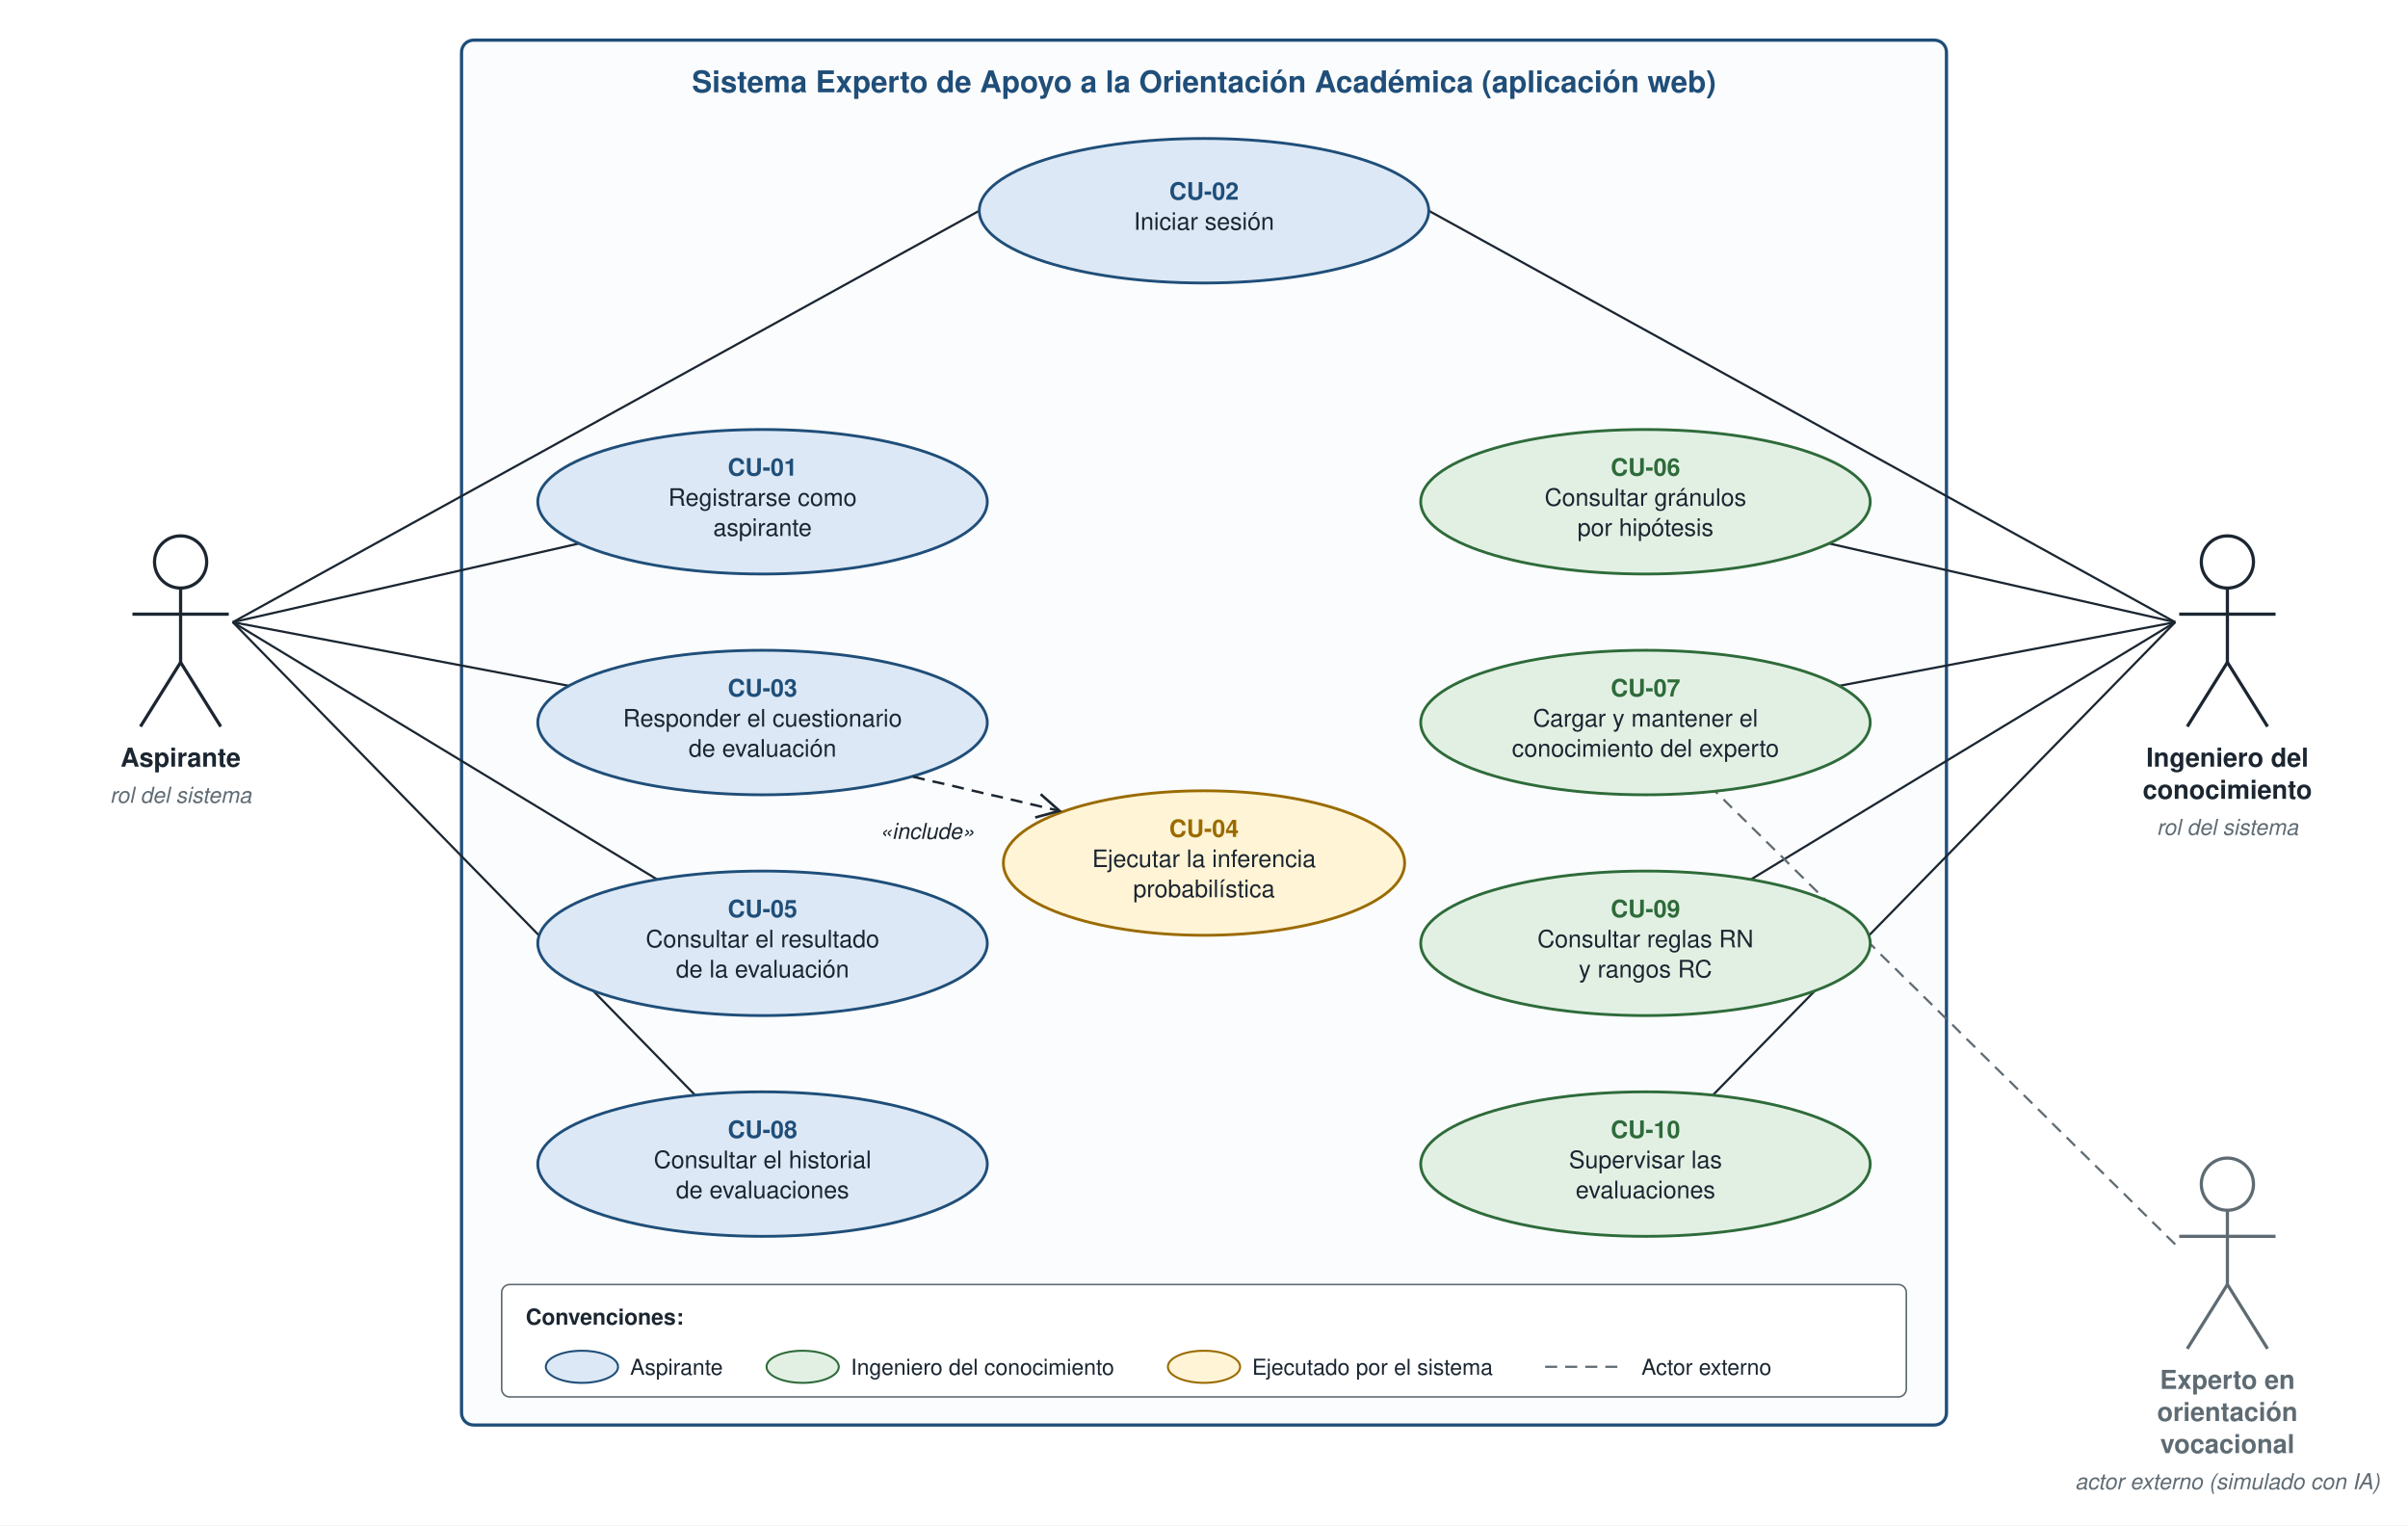
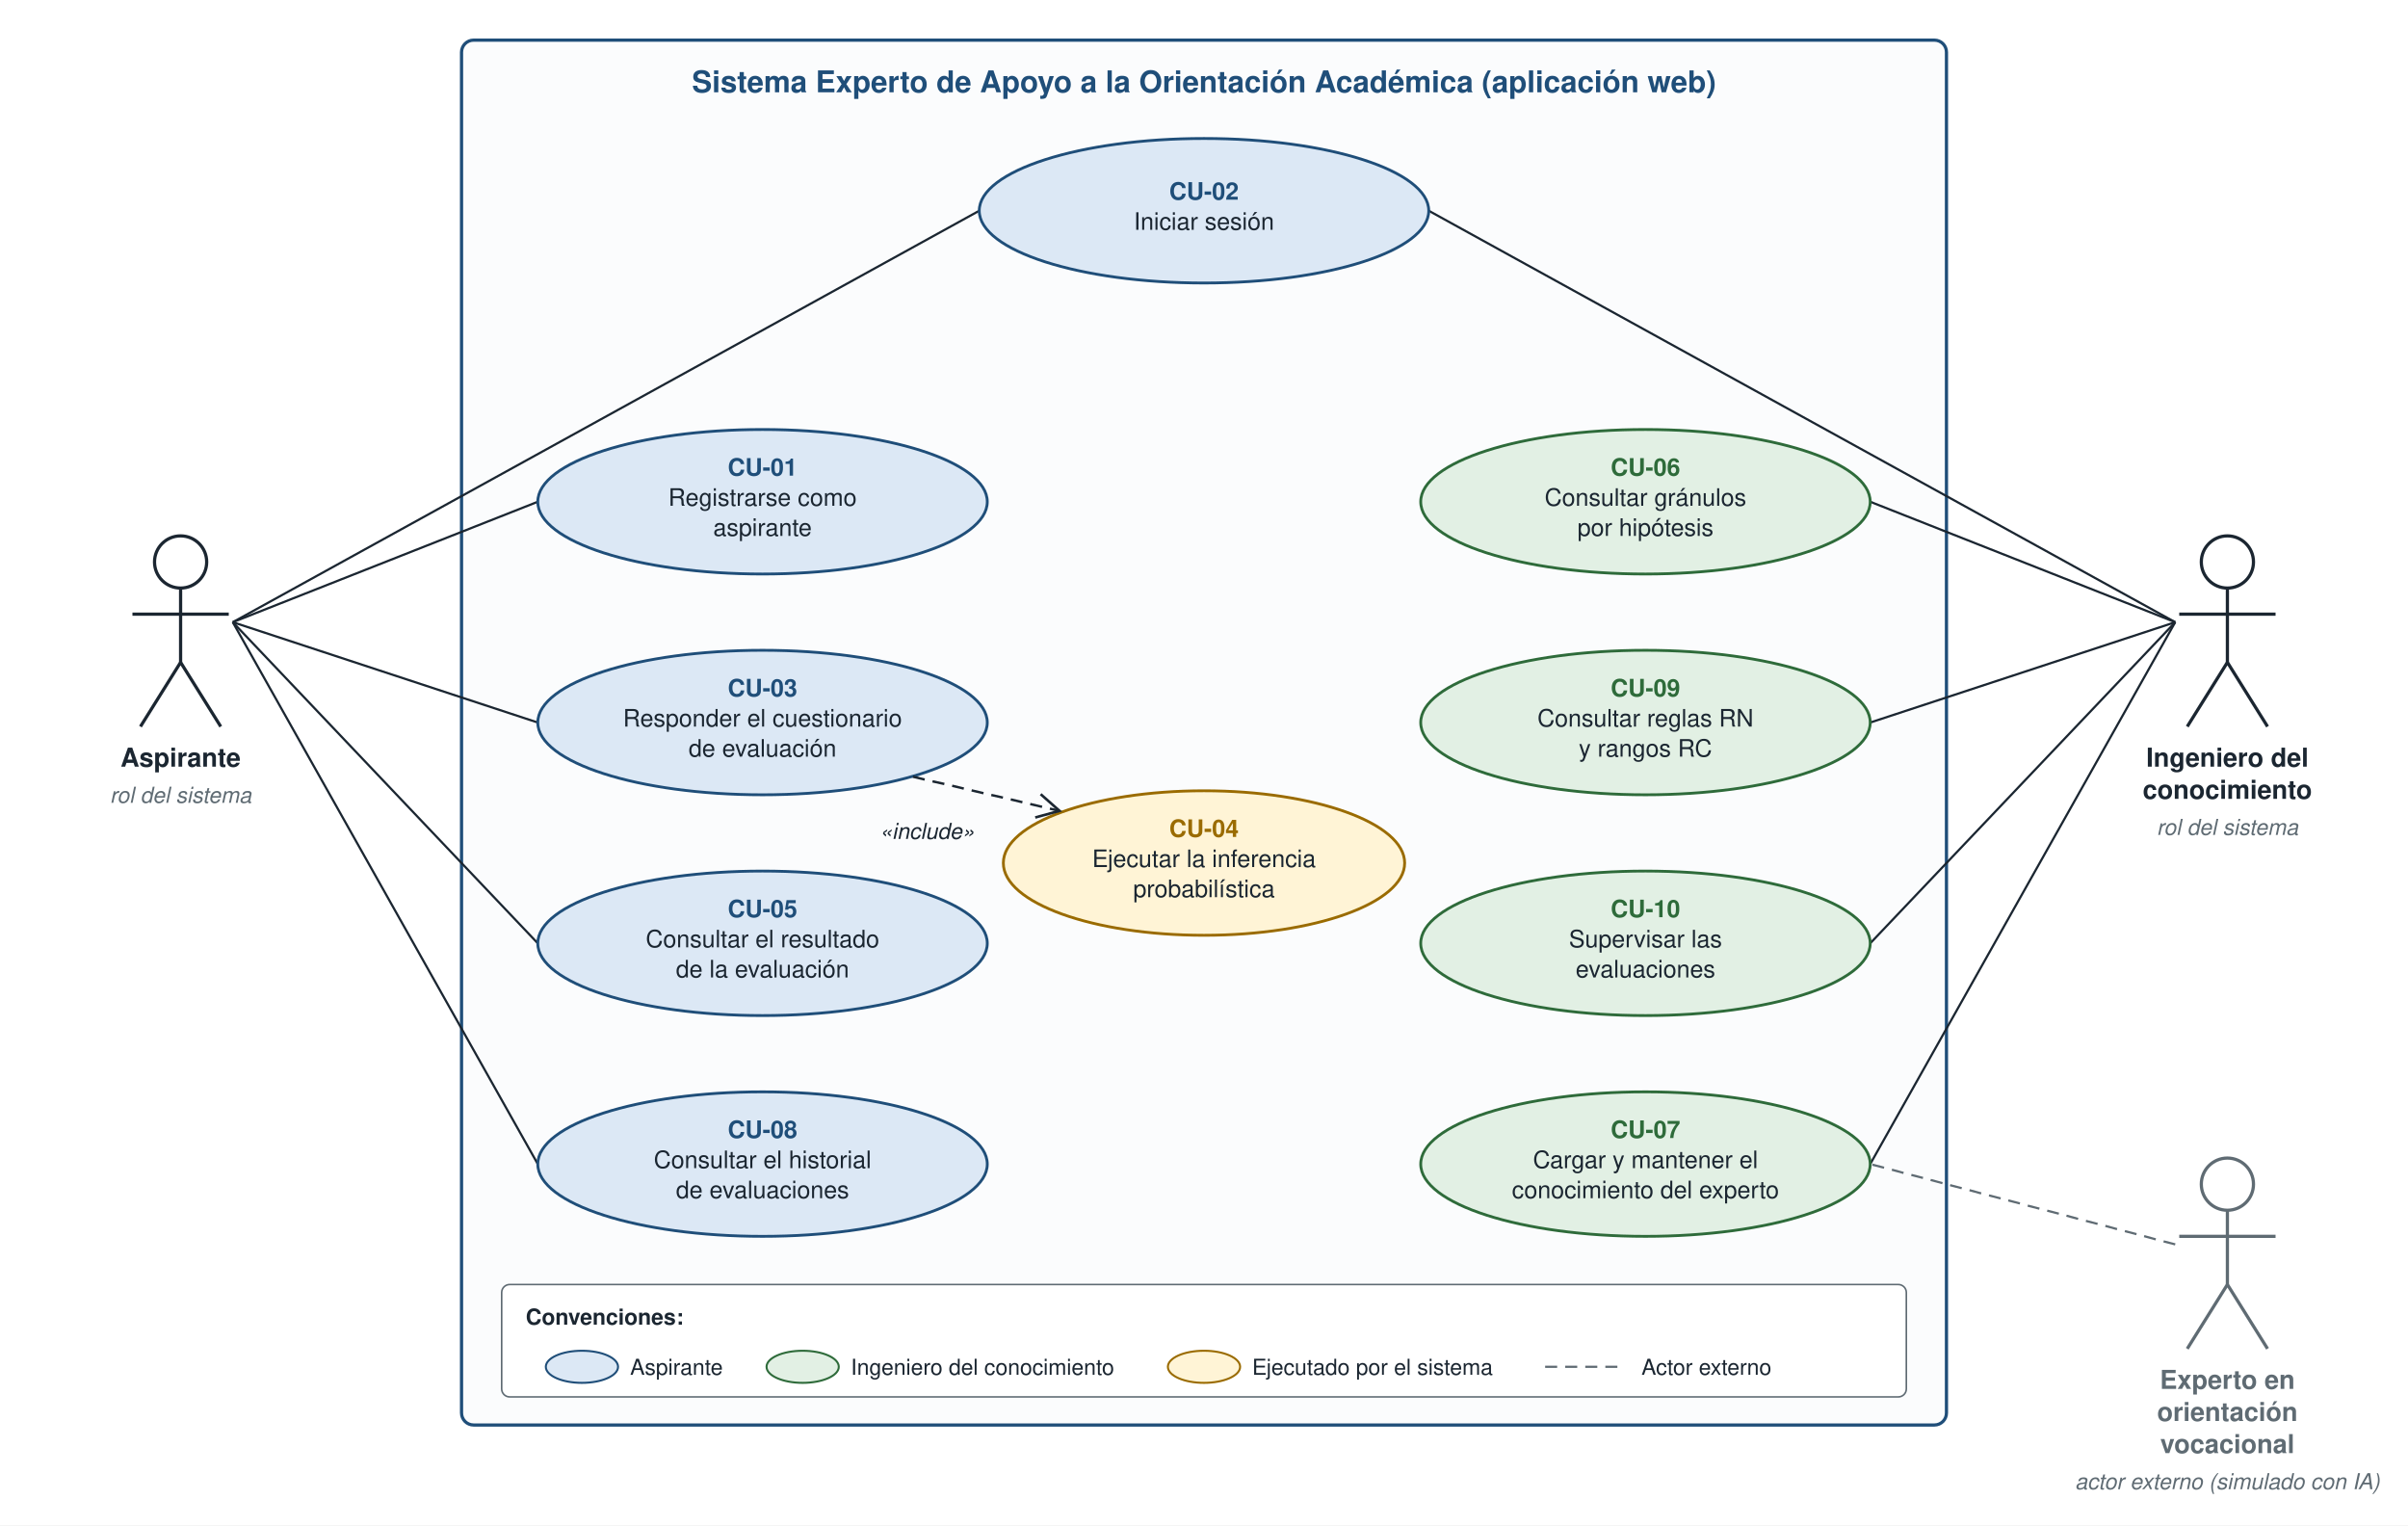
<svg xmlns="http://www.w3.org/2000/svg" width="1200" height="760" viewBox="0 0 1200 760">
  <defs>
    <marker id="flecha" viewBox="0 0 10 10" refX="10" refY="5" markerWidth="9" markerHeight="9" orient="auto-start-reverse">
      <path d="M0,0 L10,5 L0,10 Z" fill="#1B2631" />
    </marker>
    <marker id="abierta" viewBox="0 0 10 10" refX="10" refY="5" markerWidth="10" markerHeight="10" orient="auto-start-reverse">
      <path d="M0,0 L10,5 L0,10" fill="none" stroke="#1B2631" stroke-width="1.3" />
    </marker>
    <marker id="herencia" viewBox="0 0 14 14" refX="14" refY="7" markerWidth="14" markerHeight="14" orient="auto-start-reverse" markerUnits="userSpaceOnUse">
      <path d="M0,0 L14,7 L0,14 Z" fill="#fff" stroke="#1B2631" stroke-width="1.2" />
    </marker>
    <marker id="rombo" viewBox="0 0 20 10" refX="20" refY="5" markerWidth="20" markerHeight="10" orient="auto-start-reverse" markerUnits="userSpaceOnUse">
      <path d="M0,5 L10,0 L20,5 L10,10 Z" fill="#1B2631" />
    </marker>
  </defs>
  <rect width="100%" height="100%" fill="#fff" />
  <rect x="230" y="20" width="740" height="690" rx="6" fill="#FBFCFD" stroke="#1F4E79" stroke-width="1.6" />
  <text x="600.0" y="46" font-family="Helvetica, Arial, sans-serif" font-size="15" font-weight="bold" font-style="normal" text-anchor="middle" fill="#1F4E79">Sistema Experto de Apoyo a la Orientación Académica (aplicación web)</text>
-   <polyline points="116,310 380,250" fill="none" stroke="#1B2631" stroke-width="1.1" />
-   <polyline points="116,310 380,360" fill="none" stroke="#1B2631" stroke-width="1.1" />
-   <polyline points="116,310 380,470" fill="none" stroke="#1B2631" stroke-width="1.1" />
-   <polyline points="116,310 380,580" fill="none" stroke="#1B2631" stroke-width="1.1" />
-   <polyline points="1084,310 820,250" fill="none" stroke="#1B2631" stroke-width="1.1" />
-   <polyline points="1084,310 820,360" fill="none" stroke="#1B2631" stroke-width="1.1" />
-   <polyline points="1084,310 820,470" fill="none" stroke="#1B2631" stroke-width="1.1" />
-   <polyline points="1084,310 820,580" fill="none" stroke="#1B2631" stroke-width="1.1" />
+   <polyline points="116,310 268,250" fill="none" stroke="#1B2631" stroke-width="1.1" />
+   <polyline points="116,310 268,360" fill="none" stroke="#1B2631" stroke-width="1.1" />
+   <polyline points="116,310 268,470" fill="none" stroke="#1B2631" stroke-width="1.1" />
+   <polyline points="116,310 268,580" fill="none" stroke="#1B2631" stroke-width="1.1" />
+   <polyline points="1084,310 932,250" fill="none" stroke="#1B2631" stroke-width="1.1" />
+   <polyline points="1084,310 932,580" fill="none" stroke="#1B2631" stroke-width="1.1" />
+   <polyline points="1084,310 932,360" fill="none" stroke="#1B2631" stroke-width="1.1" />
+   <polyline points="1084,310 932,470" fill="none" stroke="#1B2631" stroke-width="1.1" />
  <polyline points="116,310 488,105" fill="none" stroke="#1B2631" stroke-width="1.1" />
  <polyline points="1084,310 712,105" fill="none" stroke="#1B2631" stroke-width="1.1" />
-   <line x1="1084.0" y1="620.0" x2="1079.7" y2="615.8" stroke="#5F6B73" stroke-width="1.1" />
-   <line x1="1076.9" y1="613.0" x2="1072.6" y2="608.8" stroke="#5F6B73" stroke-width="1.1" />
-   <line x1="1069.8" y1="606.0" x2="1065.5" y2="601.8" stroke="#5F6B73" stroke-width="1.1" />
-   <line x1="1062.6" y1="598.9" x2="1058.4" y2="594.7" stroke="#5F6B73" stroke-width="1.1" />
-   <line x1="1055.5" y1="591.9" x2="1051.2" y2="587.7" stroke="#5F6B73" stroke-width="1.1" />
-   <line x1="1048.4" y1="584.9" x2="1044.1" y2="580.7" stroke="#5F6B73" stroke-width="1.1" />
-   <line x1="1041.3" y1="577.9" x2="1037.0" y2="573.7" stroke="#5F6B73" stroke-width="1.1" />
-   <line x1="1034.1" y1="570.9" x2="1029.9" y2="566.7" stroke="#5F6B73" stroke-width="1.1" />
-   <line x1="1027.0" y1="563.9" x2="1022.7" y2="559.7" stroke="#5F6B73" stroke-width="1.1" />
-   <line x1="1019.9" y1="556.8" x2="1015.6" y2="552.6" stroke="#5F6B73" stroke-width="1.1" />
-   <line x1="1012.8" y1="549.8" x2="1008.5" y2="545.6" stroke="#5F6B73" stroke-width="1.1" />
-   <line x1="1005.6" y1="542.8" x2="1001.4" y2="538.6" stroke="#5F6B73" stroke-width="1.1" />
-   <line x1="998.5" y1="535.8" x2="994.2" y2="531.6" stroke="#5F6B73" stroke-width="1.1" />
-   <line x1="991.4" y1="528.8" x2="987.1" y2="524.6" stroke="#5F6B73" stroke-width="1.1" />
-   <line x1="984.3" y1="521.8" x2="980.0" y2="517.6" stroke="#5F6B73" stroke-width="1.1" />
-   <line x1="977.1" y1="514.7" x2="972.9" y2="510.5" stroke="#5F6B73" stroke-width="1.1" />
-   <line x1="970.0" y1="507.7" x2="965.7" y2="503.5" stroke="#5F6B73" stroke-width="1.1" />
-   <line x1="962.9" y1="500.7" x2="958.6" y2="496.5" stroke="#5F6B73" stroke-width="1.1" />
-   <line x1="955.8" y1="493.7" x2="951.5" y2="489.5" stroke="#5F6B73" stroke-width="1.1" />
-   <line x1="948.6" y1="486.7" x2="944.4" y2="482.5" stroke="#5F6B73" stroke-width="1.1" />
-   <line x1="941.5" y1="479.7" x2="937.2" y2="475.5" stroke="#5F6B73" stroke-width="1.1" />
-   <line x1="934.4" y1="472.6" x2="930.1" y2="468.4" stroke="#5F6B73" stroke-width="1.1" />
-   <line x1="927.3" y1="465.6" x2="923.0" y2="461.4" stroke="#5F6B73" stroke-width="1.1" />
-   <line x1="920.1" y1="458.6" x2="915.9" y2="454.4" stroke="#5F6B73" stroke-width="1.1" />
-   <line x1="913.0" y1="451.6" x2="908.7" y2="447.4" stroke="#5F6B73" stroke-width="1.1" />
-   <line x1="905.9" y1="444.6" x2="901.6" y2="440.4" stroke="#5F6B73" stroke-width="1.1" />
-   <line x1="898.8" y1="437.6" x2="894.5" y2="433.4" stroke="#5F6B73" stroke-width="1.1" />
-   <line x1="891.6" y1="430.5" x2="887.4" y2="426.3" stroke="#5F6B73" stroke-width="1.1" />
-   <line x1="884.5" y1="423.5" x2="880.2" y2="419.3" stroke="#5F6B73" stroke-width="1.1" />
-   <line x1="877.4" y1="416.5" x2="873.1" y2="412.3" stroke="#5F6B73" stroke-width="1.1" />
-   <line x1="870.3" y1="409.5" x2="866.0" y2="405.3" stroke="#5F6B73" stroke-width="1.1" />
-   <line x1="863.1" y1="402.5" x2="858.9" y2="398.3" stroke="#5F6B73" stroke-width="1.1" />
-   <line x1="856.0" y1="395.5" x2="851.7" y2="391.2" stroke="#5F6B73" stroke-width="1.1" />
-   <line x1="848.9" y1="388.4" x2="844.6" y2="384.2" stroke="#5F6B73" stroke-width="1.1" />
-   <line x1="841.8" y1="381.4" x2="837.5" y2="377.2" stroke="#5F6B73" stroke-width="1.1" />
-   <line x1="834.6" y1="374.4" x2="830.4" y2="370.2" stroke="#5F6B73" stroke-width="1.1" />
-   <line x1="827.5" y1="367.4" x2="823.2" y2="363.2" stroke="#5F6B73" stroke-width="1.1" />
-   <line x1="820.4" y1="360.4" x2="820.0" y2="360.0" stroke="#5F6B73" stroke-width="1.1" />
+   <line x1="1084.0" y1="620.0" x2="1078.2" y2="618.5" stroke="#5F6B73" stroke-width="1.1" />
+   <line x1="1074.3" y1="617.5" x2="1068.5" y2="615.9" stroke="#5F6B73" stroke-width="1.1" />
+   <line x1="1064.7" y1="614.9" x2="1058.9" y2="613.4" stroke="#5F6B73" stroke-width="1.1" />
+   <line x1="1055.0" y1="612.4" x2="1049.2" y2="610.8" stroke="#5F6B73" stroke-width="1.1" />
+   <line x1="1045.3" y1="609.8" x2="1039.5" y2="608.3" stroke="#5F6B73" stroke-width="1.1" />
+   <line x1="1035.6" y1="607.3" x2="1029.8" y2="605.7" stroke="#5F6B73" stroke-width="1.1" />
+   <line x1="1026.0" y1="604.7" x2="1020.2" y2="603.2" stroke="#5F6B73" stroke-width="1.1" />
+   <line x1="1016.3" y1="602.2" x2="1010.5" y2="600.7" stroke="#5F6B73" stroke-width="1.1" />
+   <line x1="1006.6" y1="599.6" x2="1000.8" y2="598.1" stroke="#5F6B73" stroke-width="1.1" />
+   <line x1="997.0" y1="597.1" x2="991.2" y2="595.6" stroke="#5F6B73" stroke-width="1.1" />
+   <line x1="987.3" y1="594.6" x2="981.5" y2="593.0" stroke="#5F6B73" stroke-width="1.1" />
+   <line x1="977.6" y1="592.0" x2="971.8" y2="590.5" stroke="#5F6B73" stroke-width="1.1" />
+   <line x1="968.0" y1="589.5" x2="962.1" y2="587.9" stroke="#5F6B73" stroke-width="1.1" />
+   <line x1="958.3" y1="586.9" x2="952.5" y2="585.4" stroke="#5F6B73" stroke-width="1.1" />
+   <line x1="948.6" y1="584.4" x2="942.8" y2="582.8" stroke="#5F6B73" stroke-width="1.1" />
+   <line x1="938.9" y1="581.8" x2="933.1" y2="580.3" stroke="#5F6B73" stroke-width="1.1" />
  <ellipse cx="600" cy="105" rx="112" ry="36" fill="#DCE8F5" stroke="#1F4E79" stroke-width="1.4" />
  <text x="600.0" y="99.5" font-family="Helvetica, Arial, sans-serif" font-size="12" font-weight="bold" font-style="normal" text-anchor="middle" fill="#1F4E79">CU-02</text>
  <text x="600.0" y="114.5" font-family="Helvetica, Arial, sans-serif" font-size="12" font-weight="normal" font-style="normal" text-anchor="middle" fill="#1B2631">Iniciar sesión</text>
  <ellipse cx="380" cy="250" rx="112" ry="36" fill="#DCE8F5" stroke="#1F4E79" stroke-width="1.4" />
  <text x="380.0" y="237.0" font-family="Helvetica, Arial, sans-serif" font-size="12" font-weight="bold" font-style="normal" text-anchor="middle" fill="#1F4E79">CU-01</text>
  <text x="380.0" y="252.0" font-family="Helvetica, Arial, sans-serif" font-size="12" font-weight="normal" font-style="normal" text-anchor="middle" fill="#1B2631">Registrarse como</text>
  <text x="380.0" y="267.0" font-family="Helvetica, Arial, sans-serif" font-size="12" font-weight="normal" font-style="normal" text-anchor="middle" fill="#1B2631">aspirante</text>
  <ellipse cx="380" cy="360" rx="112" ry="36" fill="#DCE8F5" stroke="#1F4E79" stroke-width="1.4" />
  <text x="380.0" y="347.0" font-family="Helvetica, Arial, sans-serif" font-size="12" font-weight="bold" font-style="normal" text-anchor="middle" fill="#1F4E79">CU-03</text>
  <text x="380.0" y="362.0" font-family="Helvetica, Arial, sans-serif" font-size="12" font-weight="normal" font-style="normal" text-anchor="middle" fill="#1B2631">Responder el cuestionario</text>
  <text x="380.0" y="377.0" font-family="Helvetica, Arial, sans-serif" font-size="12" font-weight="normal" font-style="normal" text-anchor="middle" fill="#1B2631">de evaluación</text>
  <ellipse cx="380" cy="470" rx="112" ry="36" fill="#DCE8F5" stroke="#1F4E79" stroke-width="1.4" />
  <text x="380.0" y="457.0" font-family="Helvetica, Arial, sans-serif" font-size="12" font-weight="bold" font-style="normal" text-anchor="middle" fill="#1F4E79">CU-05</text>
  <text x="380.0" y="472.0" font-family="Helvetica, Arial, sans-serif" font-size="12" font-weight="normal" font-style="normal" text-anchor="middle" fill="#1B2631">Consultar el resultado</text>
  <text x="380.0" y="487.0" font-family="Helvetica, Arial, sans-serif" font-size="12" font-weight="normal" font-style="normal" text-anchor="middle" fill="#1B2631">de la evaluación</text>
  <ellipse cx="380" cy="580" rx="112" ry="36" fill="#DCE8F5" stroke="#1F4E79" stroke-width="1.4" />
  <text x="380.0" y="567.0" font-family="Helvetica, Arial, sans-serif" font-size="12" font-weight="bold" font-style="normal" text-anchor="middle" fill="#1F4E79">CU-08</text>
  <text x="380.0" y="582.0" font-family="Helvetica, Arial, sans-serif" font-size="12" font-weight="normal" font-style="normal" text-anchor="middle" fill="#1B2631">Consultar el historial</text>
  <text x="380.0" y="597.0" font-family="Helvetica, Arial, sans-serif" font-size="12" font-weight="normal" font-style="normal" text-anchor="middle" fill="#1B2631">de evaluaciones</text>
  <ellipse cx="600" cy="430" rx="100" ry="36" fill="#FFF4D6" stroke="#9A6B00" stroke-width="1.4" />
  <text x="600.0" y="417.0" font-family="Helvetica, Arial, sans-serif" font-size="12" font-weight="bold" font-style="normal" text-anchor="middle" fill="#9A6B00">CU-04</text>
  <text x="600.0" y="432.0" font-family="Helvetica, Arial, sans-serif" font-size="12" font-weight="normal" font-style="normal" text-anchor="middle" fill="#1B2631">Ejecutar la inferencia</text>
  <text x="600.0" y="447.0" font-family="Helvetica, Arial, sans-serif" font-size="12" font-weight="normal" font-style="normal" text-anchor="middle" fill="#1B2631">probabilística</text>
  <ellipse cx="820" cy="250" rx="112" ry="36" fill="#E2F0E4" stroke="#2E6B3A" stroke-width="1.4" />
  <text x="820.0" y="237.0" font-family="Helvetica, Arial, sans-serif" font-size="12" font-weight="bold" font-style="normal" text-anchor="middle" fill="#2E6B3A">CU-06</text>
  <text x="820.0" y="252.0" font-family="Helvetica, Arial, sans-serif" font-size="12" font-weight="normal" font-style="normal" text-anchor="middle" fill="#1B2631">Consultar gránulos</text>
  <text x="820.0" y="267.0" font-family="Helvetica, Arial, sans-serif" font-size="12" font-weight="normal" font-style="normal" text-anchor="middle" fill="#1B2631">por hipótesis</text>
+   <ellipse cx="820" cy="580" rx="112" ry="36" fill="#E2F0E4" stroke="#2E6B3A" stroke-width="1.4" />
+   <text x="820.0" y="567.0" font-family="Helvetica, Arial, sans-serif" font-size="12" font-weight="bold" font-style="normal" text-anchor="middle" fill="#2E6B3A">CU-07</text>
+   <text x="820.0" y="582.0" font-family="Helvetica, Arial, sans-serif" font-size="12" font-weight="normal" font-style="normal" text-anchor="middle" fill="#1B2631">Cargar y mantener el</text>
+   <text x="820.0" y="597.0" font-family="Helvetica, Arial, sans-serif" font-size="12" font-weight="normal" font-style="normal" text-anchor="middle" fill="#1B2631">conocimiento del experto</text>
  <ellipse cx="820" cy="360" rx="112" ry="36" fill="#E2F0E4" stroke="#2E6B3A" stroke-width="1.4" />
-   <text x="820.0" y="347.0" font-family="Helvetica, Arial, sans-serif" font-size="12" font-weight="bold" font-style="normal" text-anchor="middle" fill="#2E6B3A">CU-07</text>
-   <text x="820.0" y="362.0" font-family="Helvetica, Arial, sans-serif" font-size="12" font-weight="normal" font-style="normal" text-anchor="middle" fill="#1B2631">Cargar y mantener el</text>
-   <text x="820.0" y="377.0" font-family="Helvetica, Arial, sans-serif" font-size="12" font-weight="normal" font-style="normal" text-anchor="middle" fill="#1B2631">conocimiento del experto</text>
+   <text x="820.0" y="347.0" font-family="Helvetica, Arial, sans-serif" font-size="12" font-weight="bold" font-style="normal" text-anchor="middle" fill="#2E6B3A">CU-09</text>
+   <text x="820.0" y="362.0" font-family="Helvetica, Arial, sans-serif" font-size="12" font-weight="normal" font-style="normal" text-anchor="middle" fill="#1B2631">Consultar reglas RN</text>
+   <text x="820.0" y="377.0" font-family="Helvetica, Arial, sans-serif" font-size="12" font-weight="normal" font-style="normal" text-anchor="middle" fill="#1B2631">y rangos RC</text>
  <ellipse cx="820" cy="470" rx="112" ry="36" fill="#E2F0E4" stroke="#2E6B3A" stroke-width="1.4" />
-   <text x="820.0" y="457.0" font-family="Helvetica, Arial, sans-serif" font-size="12" font-weight="bold" font-style="normal" text-anchor="middle" fill="#2E6B3A">CU-09</text>
-   <text x="820.0" y="472.0" font-family="Helvetica, Arial, sans-serif" font-size="12" font-weight="normal" font-style="normal" text-anchor="middle" fill="#1B2631">Consultar reglas RN</text>
-   <text x="820.0" y="487.0" font-family="Helvetica, Arial, sans-serif" font-size="12" font-weight="normal" font-style="normal" text-anchor="middle" fill="#1B2631">y rangos RC</text>
-   <ellipse cx="820" cy="580" rx="112" ry="36" fill="#E2F0E4" stroke="#2E6B3A" stroke-width="1.4" />
-   <text x="820.0" y="567.0" font-family="Helvetica, Arial, sans-serif" font-size="12" font-weight="bold" font-style="normal" text-anchor="middle" fill="#2E6B3A">CU-10</text>
-   <text x="820.0" y="582.0" font-family="Helvetica, Arial, sans-serif" font-size="12" font-weight="normal" font-style="normal" text-anchor="middle" fill="#1B2631">Supervisar las</text>
-   <text x="820.0" y="597.0" font-family="Helvetica, Arial, sans-serif" font-size="12" font-weight="normal" font-style="normal" text-anchor="middle" fill="#1B2631">evaluaciones</text>
+   <text x="820.0" y="457.0" font-family="Helvetica, Arial, sans-serif" font-size="12" font-weight="bold" font-style="normal" text-anchor="middle" fill="#2E6B3A">CU-10</text>
+   <text x="820.0" y="472.0" font-family="Helvetica, Arial, sans-serif" font-size="12" font-weight="normal" font-style="normal" text-anchor="middle" fill="#1B2631">Supervisar las</text>
+   <text x="820.0" y="487.0" font-family="Helvetica, Arial, sans-serif" font-size="12" font-weight="normal" font-style="normal" text-anchor="middle" fill="#1B2631">evaluaciones</text>
  <line x1="455.0" y1="387.0" x2="460.8" y2="388.4" stroke="#1B2631" stroke-width="1.2" />
  <line x1="464.7" y1="389.3" x2="470.6" y2="390.6" stroke="#1B2631" stroke-width="1.2" />
  <line x1="474.5" y1="391.5" x2="480.3" y2="392.9" stroke="#1B2631" stroke-width="1.2" />
  <line x1="484.2" y1="393.8" x2="490.1" y2="395.2" stroke="#1B2631" stroke-width="1.2" />
  <line x1="494.0" y1="396.1" x2="499.8" y2="397.4" stroke="#1B2631" stroke-width="1.2" />
  <line x1="503.7" y1="398.3" x2="509.5" y2="399.7" stroke="#1B2631" stroke-width="1.2" />
  <line x1="513.4" y1="400.6" x2="519.3" y2="402.0" stroke="#1B2631" stroke-width="1.2" />
  <line x1="523.2" y1="402.9" x2="528.0" y2="404.0" stroke="#1B2631" stroke-width="1.2" />
  <polyline points="515.9,407.3 528.0,404.0 518.6,395.7" fill="none" stroke="#1B2631" stroke-width="1.3" />
  <text x="462.0" y="418" font-family="Helvetica, Arial, sans-serif" font-size="11" font-weight="normal" font-style="italic" text-anchor="middle" fill="#1B2631">«include»</text>
  <circle cx="90" cy="280" r="13" fill="#fff" stroke="#1B2631" stroke-width="1.6" />
  <polyline points="90,293 90,330" fill="none" stroke="#1B2631" stroke-width="1.6" />
  <polyline points="66,306 114,306" fill="none" stroke="#1B2631" stroke-width="1.6" />
  <polyline points="70,362 90,330 110,362" fill="none" stroke="#1B2631" stroke-width="1.6" />
  <text x="90.0" y="382" font-family="Helvetica, Arial, sans-serif" font-size="13" font-weight="bold" font-style="normal" text-anchor="middle" fill="#1B2631">Aspirante</text>
  <text x="90.0" y="400" font-family="Helvetica, Arial, sans-serif" font-size="11" font-weight="normal" font-style="italic" text-anchor="middle" fill="#5F6B73">rol del sistema</text>
  <circle cx="1110" cy="280" r="13" fill="#fff" stroke="#1B2631" stroke-width="1.6" />
  <polyline points="1110,293 1110,330" fill="none" stroke="#1B2631" stroke-width="1.6" />
  <polyline points="1086,306 1134,306" fill="none" stroke="#1B2631" stroke-width="1.6" />
  <polyline points="1090,362 1110,330 1130,362" fill="none" stroke="#1B2631" stroke-width="1.6" />
  <text x="1110.0" y="382" font-family="Helvetica, Arial, sans-serif" font-size="13" font-weight="bold" font-style="normal" text-anchor="middle" fill="#1B2631">Ingeniero del</text>
  <text x="1110.0" y="398" font-family="Helvetica, Arial, sans-serif" font-size="13" font-weight="bold" font-style="normal" text-anchor="middle" fill="#1B2631">conocimiento</text>
  <text x="1110.0" y="416" font-family="Helvetica, Arial, sans-serif" font-size="11" font-weight="normal" font-style="italic" text-anchor="middle" fill="#5F6B73">rol del sistema</text>
  <circle cx="1110" cy="590" r="13" fill="#fff" stroke="#5F6B73" stroke-width="1.6" />
  <polyline points="1110,603 1110,640" fill="none" stroke="#5F6B73" stroke-width="1.6" />
  <polyline points="1086,616 1134,616" fill="none" stroke="#5F6B73" stroke-width="1.6" />
  <polyline points="1090,672 1110,640 1130,672" fill="none" stroke="#5F6B73" stroke-width="1.6" />
  <text x="1110.0" y="692" font-family="Helvetica, Arial, sans-serif" font-size="13" font-weight="bold" font-style="normal" text-anchor="middle" fill="#5F6B73">Experto en</text>
  <text x="1110.0" y="708" font-family="Helvetica, Arial, sans-serif" font-size="13" font-weight="bold" font-style="normal" text-anchor="middle" fill="#5F6B73">orientación</text>
  <text x="1110.0" y="724" font-family="Helvetica, Arial, sans-serif" font-size="13" font-weight="bold" font-style="normal" text-anchor="middle" fill="#5F6B73">vocacional</text>
  <text x="1110.0" y="742" font-family="Helvetica, Arial, sans-serif" font-size="11" font-weight="normal" font-style="italic" text-anchor="middle" fill="#5F6B73">actor externo (simulado con IA)</text>
  <rect x="250" y="640" width="700" height="56" rx="4" fill="#fff" stroke="#5F6B73" stroke-width="0.8" />
  <text x="262.0" y="660" font-family="Helvetica, Arial, sans-serif" font-size="11" font-weight="bold" font-style="normal" text-anchor="start" fill="#1B2631">Convenciones:</text>
  <ellipse cx="290" cy="681" rx="18" ry="8" fill="#DCE8F5" stroke="#1F4E79" />
  <text x="314.0" y="685" font-family="Helvetica, Arial, sans-serif" font-size="11" font-weight="normal" font-style="normal" text-anchor="start" fill="#1B2631">Aspirante</text>
  <ellipse cx="400" cy="681" rx="18" ry="8" fill="#E2F0E4" stroke="#2E6B3A" />
  <text x="424.0" y="685" font-family="Helvetica, Arial, sans-serif" font-size="11" font-weight="normal" font-style="normal" text-anchor="start" fill="#1B2631">Ingeniero del conocimiento</text>
  <ellipse cx="600" cy="681" rx="18" ry="8" fill="#FFF4D6" stroke="#9A6B00" />
  <text x="624.0" y="685" font-family="Helvetica, Arial, sans-serif" font-size="11" font-weight="normal" font-style="normal" text-anchor="start" fill="#1B2631">Ejecutado por el sistema</text>
  <line x1="770.0" y1="681.0" x2="776.0" y2="681.0" stroke="#5F6B73" stroke-width="1.1" />
  <line x1="780.0" y1="681.0" x2="786.0" y2="681.0" stroke="#5F6B73" stroke-width="1.1" />
  <line x1="790.0" y1="681.0" x2="796.0" y2="681.0" stroke="#5F6B73" stroke-width="1.1" />
  <line x1="800.0" y1="681.0" x2="806.0" y2="681.0" stroke="#5F6B73" stroke-width="1.1" />
  <text x="818.0" y="685" font-family="Helvetica, Arial, sans-serif" font-size="11" font-weight="normal" font-style="normal" text-anchor="start" fill="#1B2631">Actor externo</text>
</svg>
